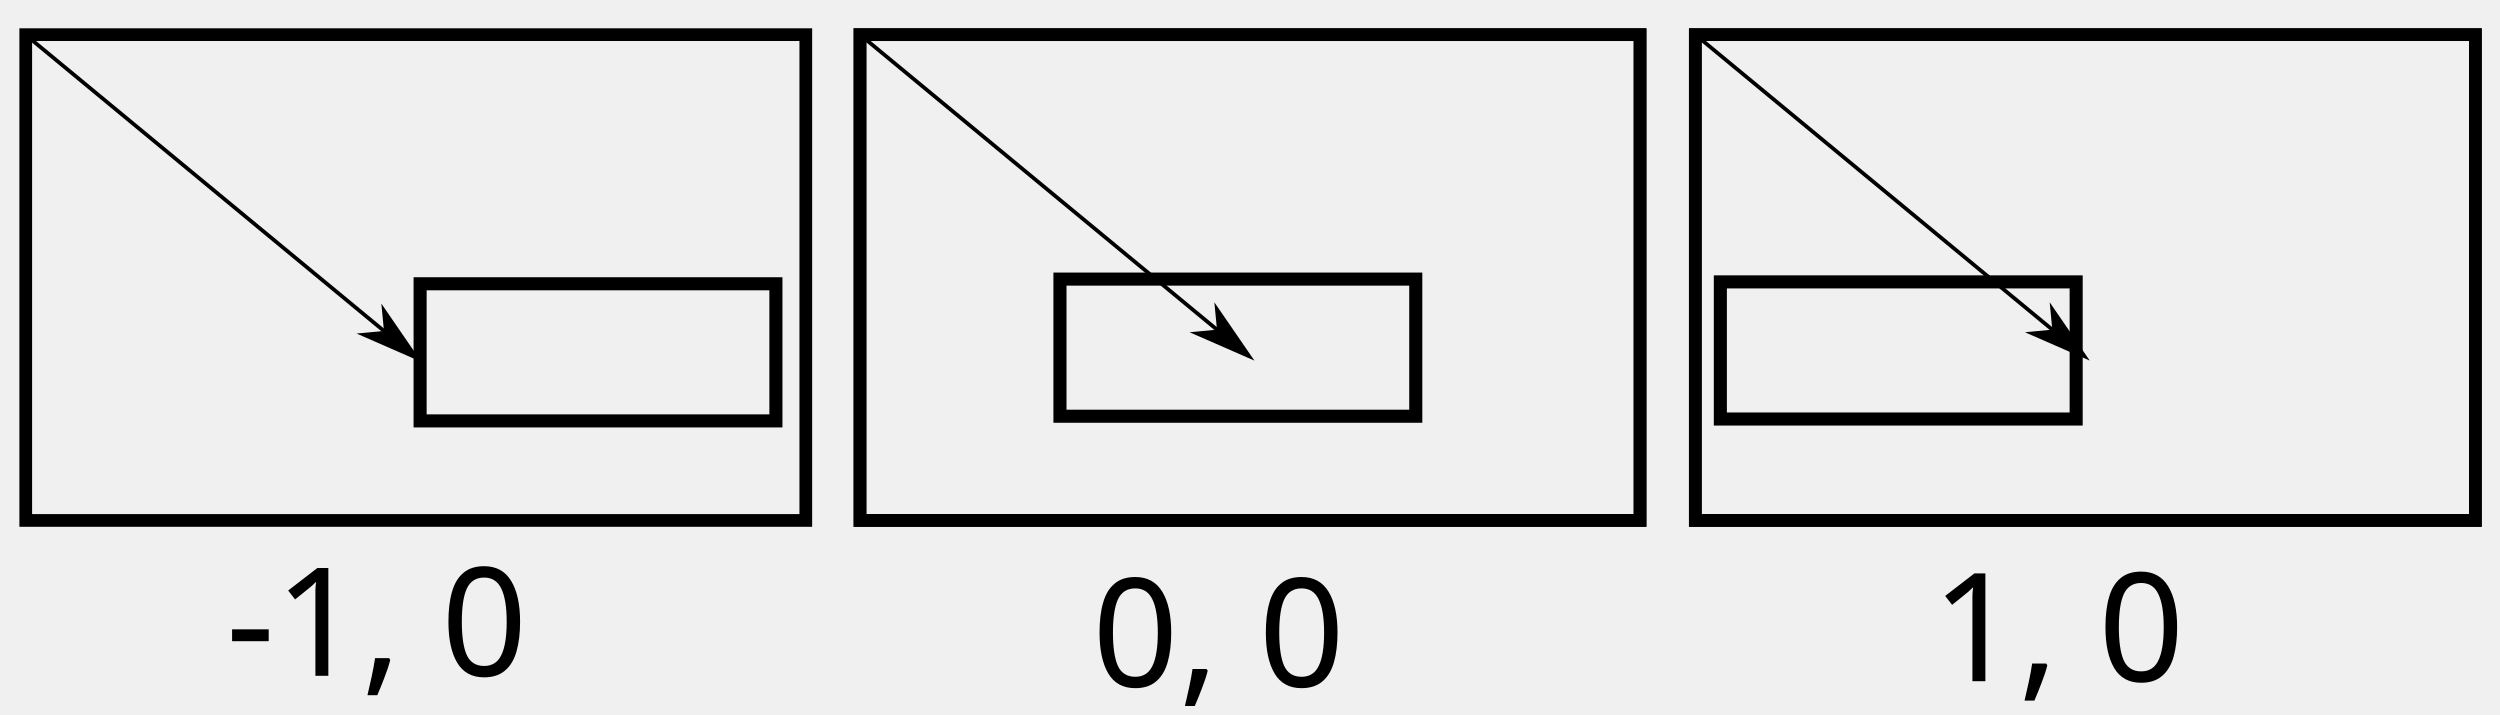
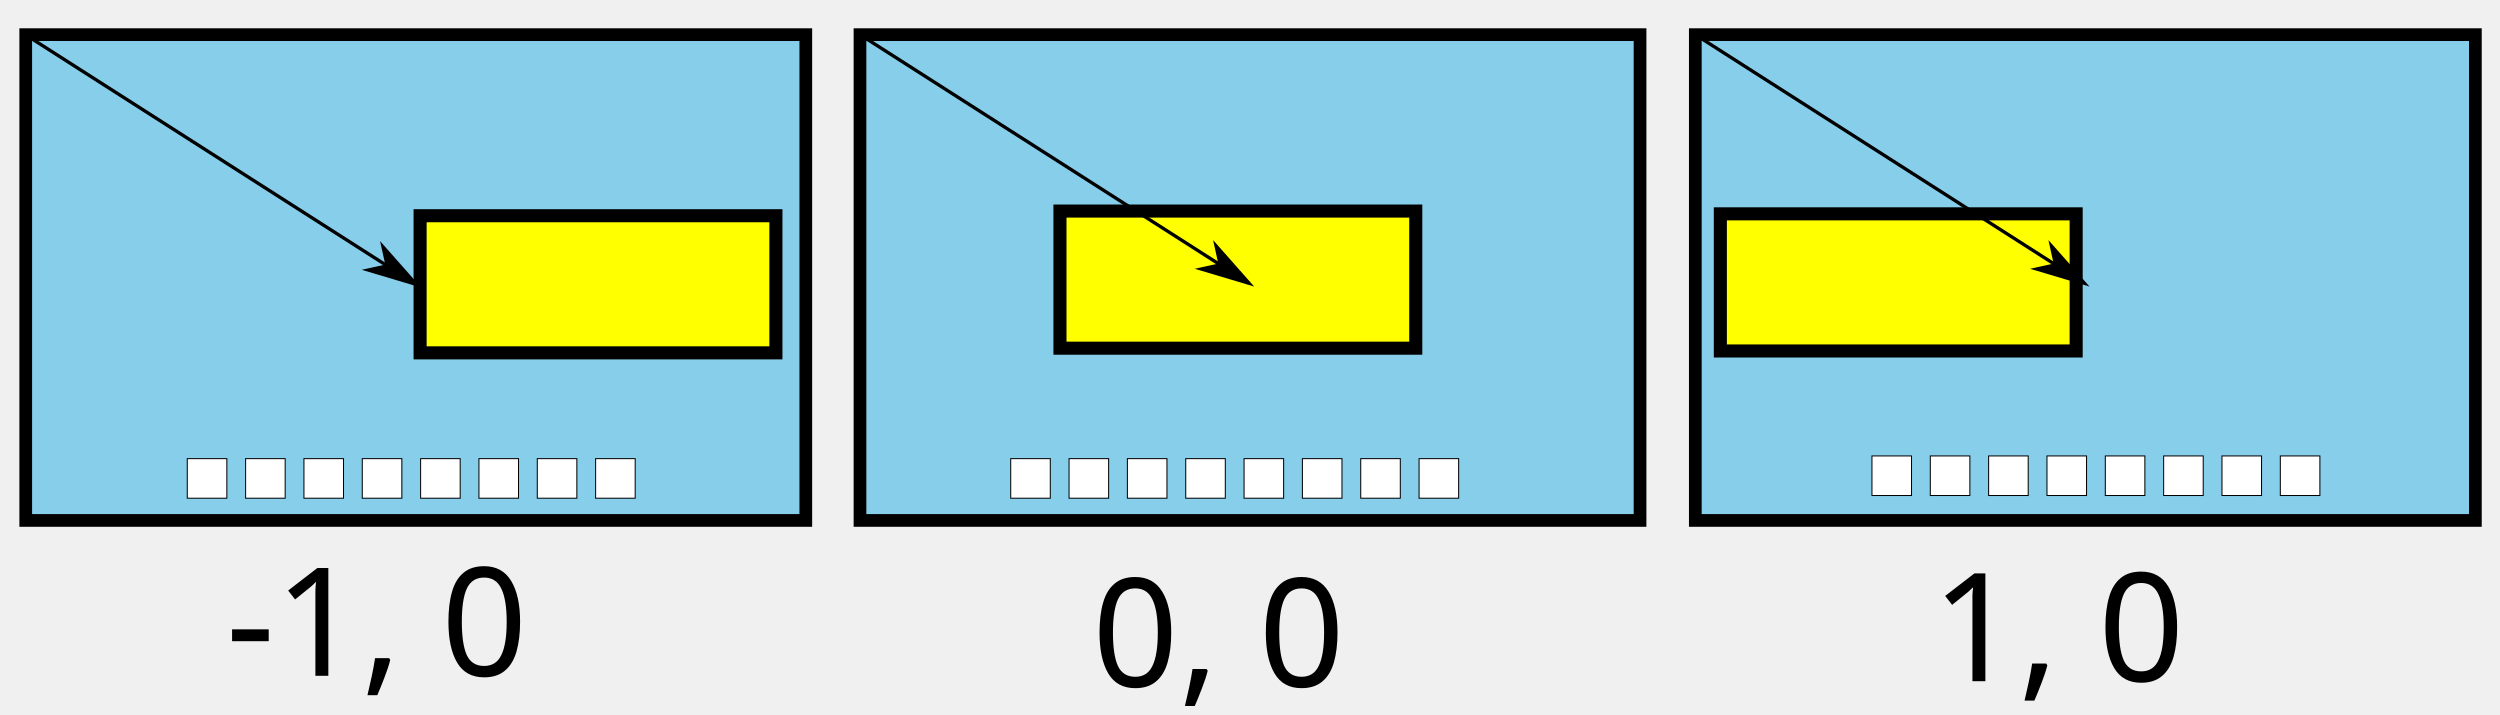
<svg xmlns="http://www.w3.org/2000/svg" width="175mm" height="50mm" viewBox="0 0 175 50" version="1.1" id="svg8">
  <defs id="defs2">
+     <marker style="overflow:visible" id="marker7113" refX="0" refY="0" orient="auto">
+       <path transform="matrix(-0.8,0,0,-0.8,-10,0)" style="fill:#000000;fill-opacity:1;fill-rule:evenodd;stroke:#000000;stroke-width:1pt;stroke-opacity:1" d="M 0,0 5,-5 -12.5,0 5,5 Z" id="path7111" />
+     </marker>
+     <marker orient="auto" refY="0.0" refX="0.0" id="marker7067" style="overflow:visible;">
+       <path id="path7065" d="M 0.0,0.0 L 5.0,-5.0 L -12.5,0.0 L 5.0,5.0 L 0.0,0.0 z " style="fill-rule:evenodd;stroke:#000000;stroke-width:1pt;stroke-opacity:1;fill:#000000;fill-opacity:0" transform="scale(0.8) rotate(180) translate(12.5,0)" />
+     </marker>
    <marker style="overflow:visible" id="marker5486" refX="0" refY="0" orient="auto">
-       <path transform="matrix(-0.8,0,0,-0.8,-10,0)" style="fill:#000000;fill-opacity:1;fill-rule:evenodd;stroke:#000000;stroke-width:1pt;stroke-opacity:1" d="M 0,0 5,-5 -12.5,0 5,5 Z" id="path5484" />
+       <path transform="matrix(-0.8,0,0,-0.8,-10,0)" style="fill:#000000;fill-opacity:0;fill-rule:evenodd;stroke:#000000;stroke-width:1pt;stroke-opacity:1" d="M 0,0 5,-5 -12.5,0 5,5 Z" id="path5484" />
    </marker>
    <marker style="overflow:visible" id="marker5421" refX="0" refY="0" orient="auto">
      <path transform="matrix(-0.8,0,0,-0.8,-10,0)" style="fill:#000000;fill-opacity:1;fill-rule:evenodd;stroke:#000000;stroke-width:1pt;stroke-opacity:1" d="M 0,0 5,-5 -12.5,0 5,5 Z" id="path5419" />
    </marker>
    <marker orient="auto" refY="0" refX="0" id="Arrow1Lend" style="overflow:visible">
      <path id="path4509" d="M 0,0 5,-5 -12.5,0 5,5 Z" style="fill:#000000;fill-opacity:1;fill-rule:evenodd;stroke:#000000;stroke-width:1pt;stroke-opacity:1" transform="matrix(-0.8,0,0,-0.8,-10,0)" />
    </marker>
  </defs>
  <g id="layer1" transform="translate(0,-247)">
-     <g id="g5482" transform="translate(-1.511905,117.9286)">
-       <g transform="translate(0,121.6585)" id="g5450">
-         <rect style="fill:none;fill-opacity:1;stroke:#000000;stroke-width:0.889;stroke-miterlimit:4;stroke-dasharray:none;stroke-opacity:1" id="rect4485" width="54.604" height="34.005" x="3.314" y="9.839" />
-         <rect style="fill:none;fill-opacity:1;stroke:#000000;stroke-width:0.915;stroke-miterlimit:4;stroke-dasharray:none;stroke-opacity:1" id="rect4502" width="24.907" height="9.599" x="30.919" y="27.277" />
-         <path style="fill:none;stroke:#000000;stroke-width:0.268;stroke-linecap:butt;stroke-linejoin:miter;stroke-miterlimit:4;stroke-dasharray:none;stroke-opacity:1;marker-end:url(#marker5421)" d="M 3.4,9.93 30.61,32.415" id="path4504" />
-       </g>
-     </g>
-     <g id="g5417" transform="translate(8.0744425e-6)">
-       <g id="g5476" transform="translate(-1.511905,117.9286)">
-         <rect y="131.498" x="61.711" height="34.005" width="54.604" id="rect5408" style="fill:none;fill-opacity:1;stroke:#000000;stroke-width:0.889;stroke-miterlimit:4;stroke-dasharray:none;stroke-opacity:1" />
-         <rect y="148.608" x="75.709" height="9.599" width="24.907" id="rect5410" style="fill:none;fill-opacity:1;stroke:#000000;stroke-width:0.915;stroke-miterlimit:4;stroke-dasharray:none;stroke-opacity:1" />
-         <path id="path5412" d="m 61.711,131.498 27.21,22.485" style="fill:none;stroke:#000000;stroke-width:0.268;stroke-linecap:butt;stroke-linejoin:miter;stroke-miterlimit:4;stroke-dasharray:none;stroke-opacity:1;marker-end:url(#marker5486)" />
-         <rect style="fill:none;fill-opacity:1;stroke:#000000;stroke-width:0.889;stroke-miterlimit:4;stroke-dasharray:none;stroke-opacity:1" id="rect5454" width="54.604" height="34.005" x="61.711" y="131.498" />
-       </g>
-       <g id="g5470">
-         <rect style="fill:none;fill-opacity:1;stroke:#000000;stroke-width:0.889;stroke-miterlimit:4;stroke-dasharray:none;stroke-opacity:1" id="rect5456" width="54.604" height="34.005" x="118.672" y="249.426" />
-         <rect style="fill:none;fill-opacity:1;stroke:#000000;stroke-width:0.915;stroke-miterlimit:4;stroke-dasharray:none;stroke-opacity:1" id="rect5458" width="24.907" height="9.599" x="120.424" y="266.732" />
-         <path style="fill:none;stroke:#000000;stroke-width:0.268;stroke-linecap:butt;stroke-linejoin:miter;stroke-miterlimit:4;stroke-dasharray:none;stroke-opacity:1;marker-end:url(#Arrow1Lend)" d="m 118.672,249.426 27.21,22.485" id="path5460" />
-         <rect y="249.426" x="118.672" height="34.005" width="54.604" id="rect5462" style="fill:none;fill-opacity:1;stroke:#000000;stroke-width:0.889;stroke-miterlimit:4;stroke-dasharray:none;stroke-opacity:1" />
-         <text xml:space="preserve" style="font-style:normal;font-weight:normal;font-size:10.583px;line-height:1.25;font-family:sans-serif;letter-spacing:0px;word-spacing:0px;fill:#000000;fill-opacity:1;stroke:none;stroke-width:0.265" x="15.825" y="294.307" id="text5957">
-           <tspan x="15.825" y="294.307" id="tspan5955" style="stroke-width:0.265">
-             <tspan x="15.825" y="294.307" id="tspan5951" style="stroke-width:0.265">-1, 0</tspan>
-             <tspan dx="0" x="39.865" y="294.307" id="tspan5953" style="stroke-width:0.265" />
-           </tspan>
-         </text>
-         <text xml:space="preserve" style="font-style:normal;font-weight:normal;font-size:10.583px;line-height:1.25;font-family:sans-serif;letter-spacing:0px;word-spacing:0px;fill:#000000;fill-opacity:1;stroke:none;stroke-width:0.265" x="76.452" y="295.063" id="text5965">
-           <tspan x="76.452" y="295.063" id="tspan5963" style="stroke-width:0.265">
-             <tspan x="76.452" y="295.063" id="tspan5959" style="stroke-width:0.265">0, 0</tspan>
-             <tspan dx="0" x="96.668" y="295.063" id="tspan5961" style="stroke-width:0.265" />
-           </tspan>
-         </text>
-         <text xml:space="preserve" style="font-style:normal;font-weight:normal;font-size:10.583px;line-height:1.25;font-family:sans-serif;letter-spacing:0px;word-spacing:0px;fill:#000000;fill-opacity:1;stroke:none;stroke-width:0.265" x="135.228" y="294.685" id="text5973">
-           <tspan x="135.228" y="294.685" id="tspan5971" style="stroke-width:0.265">
-             <tspan x="135.228" y="294.685" id="tspan5967" style="stroke-width:0.265">1, 0</tspan>
-             <tspan dx="0" x="155.444" y="294.685" id="tspan5969" style="stroke-width:0.265" />
-           </tspan>
-         </text>
-       </g>
-     </g>
+     <rect style="fill:#87ceeb;fill-opacity:1;stroke:#000000;stroke-width:0.889;stroke-miterlimit:4;stroke-dasharray:none;stroke-opacity:1" id="rect4485" width="54.604" height="34.005" x="1.802" y="249.426" />
+     <rect style="fill:#ffff00;fill-opacity:1;stroke:#000000;stroke-width:0.915;stroke-miterlimit:4;stroke-dasharray:none;stroke-opacity:1" id="rect4502" width="24.907" height="9.599" x="29.407" y="262.101" />
+     <path style="fill:none;fill-opacity:1;stroke:#000000;stroke-width:0.235;stroke-linecap:butt;stroke-linejoin:miter;stroke-miterlimit:4;stroke-dasharray:none;stroke-opacity:1;marker-end:url(#marker5421)" d="M 1.888,249.497 29.098,266.884" id="path4504" />
+     <rect y="249.426" x="60.199" height="34.005" width="54.604" id="rect5408" style="fill:#87ceeb;fill-opacity:1;stroke:#000000;stroke-width:0.889;stroke-miterlimit:4;stroke-dasharray:none;stroke-opacity:1" />
+     <rect y="261.774" x="74.197" height="9.599" width="24.907" id="rect5410" style="fill:#ffff00;fill-opacity:1;stroke:#000000;stroke-width:0.915;stroke-miterlimit:4;stroke-dasharray:none;stroke-opacity:1" />
+     <path id="path5412" d="m 60.199,249.426 27.21,17.387" style="fill:none;fill-opacity:0;stroke:#000000;stroke-width:0.235;stroke-linecap:butt;stroke-linejoin:miter;stroke-miterlimit:4;stroke-dasharray:none;stroke-opacity:1;marker-end:url(#marker7113)" />
+     <rect style="fill:#87ceeb;fill-opacity:1;stroke:#000000;stroke-width:0.889;stroke-miterlimit:4;stroke-dasharray:none;stroke-opacity:1" id="rect5456" width="54.604" height="34.005" x="118.672" y="249.426" />
+     <rect style="fill:#ffff00;fill-opacity:1;stroke:#000000;stroke-width:0.915;stroke-miterlimit:4;stroke-dasharray:none;stroke-opacity:1" id="rect5458" width="24.907" height="9.599" x="120.424" y="261.969" />
+     <path style="fill:none;stroke:#000000;stroke-width:0.235;stroke-linecap:butt;stroke-linejoin:miter;stroke-miterlimit:4;stroke-dasharray:none;stroke-opacity:1;marker-end:url(#Arrow1Lend)" d="m 118.672,249.426 27.21,17.387" id="path5460" />
+     <text xml:space="preserve" style="font-style:normal;font-weight:normal;font-size:10.583px;line-height:1.25;font-family:sans-serif;letter-spacing:0px;word-spacing:0px;fill:#000000;fill-opacity:1;stroke:none;stroke-width:0.265" x="15.825" y="294.307" id="text5957">
+       <tspan x="15.825" y="294.307" id="tspan5955" style="stroke-width:0.265">
+         <tspan x="15.825" y="294.307" id="tspan5951" style="stroke-width:0.265">-1, 0</tspan>
+         <tspan dx="0" x="39.865" y="294.307" id="tspan5953" style="stroke-width:0.265" />
+       </tspan>
+     </text>
+     <text xml:space="preserve" style="font-style:normal;font-weight:normal;font-size:10.583px;line-height:1.25;font-family:sans-serif;letter-spacing:0px;word-spacing:0px;fill:#000000;fill-opacity:1;stroke:none;stroke-width:0.265" x="76.452" y="295.063" id="text5965">
+       <tspan x="76.452" y="295.063" id="tspan5963" style="stroke-width:0.265">
+         <tspan x="76.452" y="295.063" id="tspan5959" style="stroke-width:0.265">0, 0</tspan>
+         <tspan dx="0" x="96.668" y="295.063" id="tspan5961" style="stroke-width:0.265" />
+       </tspan>
+     </text>
+     <text xml:space="preserve" style="font-style:normal;font-weight:normal;font-size:10.583px;line-height:1.25;font-family:sans-serif;letter-spacing:0px;word-spacing:0px;fill:#000000;fill-opacity:1;stroke:none;stroke-width:0.265" x="135.228" y="294.685" id="text5973">
+       <tspan x="135.228" y="294.685" id="tspan5971" style="stroke-width:0.265">
+         <tspan x="135.228" y="294.685" id="tspan5967" style="stroke-width:0.265">1, 0</tspan>
+         <tspan dx="0" x="155.444" y="294.685" id="tspan5969" style="stroke-width:0.265" />
+       </tspan>
+     </text>
+     <rect style="fill:#ffffff;fill-opacity:1;stroke:#000000;stroke-width:0.071;stroke-miterlimit:4;stroke-dasharray:none;stroke-opacity:1" id="rect1253" width="2.77" height="2.77" x="17.192" y="279.105" />
+     <rect style="fill:#ffffff;fill-opacity:1;stroke:#000000;stroke-width:0.071;stroke-miterlimit:4;stroke-dasharray:none;stroke-opacity:1" id="rect1253-3" width="2.77" height="2.77" x="21.276" y="279.105" />
+     <rect style="fill:#ffffff;fill-opacity:1;stroke:#000000;stroke-width:0.071;stroke-miterlimit:4;stroke-dasharray:none;stroke-opacity:1" id="rect1253-6" width="2.77" height="2.77" x="25.359" y="279.105" />
+     <rect style="fill:#ffffff;fill-opacity:1;stroke:#000000;stroke-width:0.071;stroke-miterlimit:4;stroke-dasharray:none;stroke-opacity:1" id="rect1253-7" width="2.77" height="2.77" x="29.443" y="279.105" />
+     <rect style="fill:#ffffff;fill-opacity:1;stroke:#000000;stroke-width:0.071;stroke-miterlimit:4;stroke-dasharray:none;stroke-opacity:1" id="rect1253-5" width="2.77" height="2.77" x="33.526" y="279.105" />
+     <rect style="fill:#ffffff;fill-opacity:1;stroke:#000000;stroke-width:0.071;stroke-miterlimit:4;stroke-dasharray:none;stroke-opacity:1" id="rect1253-35" width="2.77" height="2.77" x="37.61" y="279.105" />
+     <rect style="fill:#ffffff;fill-opacity:1;stroke:#000000;stroke-width:0.071;stroke-miterlimit:4;stroke-dasharray:none;stroke-opacity:1" id="rect1253-62" width="2.77" height="2.77" x="41.693" y="279.105" />
+     <rect style="fill:#ffffff;fill-opacity:1;stroke:#000000;stroke-width:0.071;stroke-miterlimit:4;stroke-dasharray:none;stroke-opacity:1" id="rect1253-9" width="2.77" height="2.77" x="13.109" y="279.105" />
+     <rect y="279.105" x="74.834" height="2.77" width="2.77" id="rect7193" style="fill:#ffffff;fill-opacity:1;stroke:#000000;stroke-width:0.071;stroke-miterlimit:4;stroke-dasharray:none;stroke-opacity:1" />
+     <rect y="279.105" x="78.917" height="2.77" width="2.77" id="rect7195" style="fill:#ffffff;fill-opacity:1;stroke:#000000;stroke-width:0.071;stroke-miterlimit:4;stroke-dasharray:none;stroke-opacity:1" />
+     <rect y="279.105" x="83.001" height="2.77" width="2.77" id="rect7197" style="fill:#ffffff;fill-opacity:1;stroke:#000000;stroke-width:0.071;stroke-miterlimit:4;stroke-dasharray:none;stroke-opacity:1" />
+     <rect y="279.105" x="87.084" height="2.77" width="2.77" id="rect7199" style="fill:#ffffff;fill-opacity:1;stroke:#000000;stroke-width:0.071;stroke-miterlimit:4;stroke-dasharray:none;stroke-opacity:1" />
+     <rect y="279.105" x="91.168" height="2.77" width="2.77" id="rect7201" style="fill:#ffffff;fill-opacity:1;stroke:#000000;stroke-width:0.071;stroke-miterlimit:4;stroke-dasharray:none;stroke-opacity:1" />
+     <rect y="279.105" x="95.251" height="2.77" width="2.77" id="rect7203" style="fill:#ffffff;fill-opacity:1;stroke:#000000;stroke-width:0.071;stroke-miterlimit:4;stroke-dasharray:none;stroke-opacity:1" />
+     <rect y="279.105" x="99.335" height="2.77" width="2.77" id="rect7205" style="fill:#ffffff;fill-opacity:1;stroke:#000000;stroke-width:0.071;stroke-miterlimit:4;stroke-dasharray:none;stroke-opacity:1" />
+     <rect y="279.105" x="70.75" height="2.77" width="2.77" id="rect7207" style="fill:#ffffff;fill-opacity:1;stroke:#000000;stroke-width:0.071;stroke-miterlimit:4;stroke-dasharray:none;stroke-opacity:1" />
+     <rect style="fill:#ffffff;fill-opacity:1;stroke:#000000;stroke-width:0.071;stroke-miterlimit:4;stroke-dasharray:none;stroke-opacity:1" id="rect7209" width="2.77" height="2.77" x="135.121" y="278.916" />
+     <rect style="fill:#ffffff;fill-opacity:1;stroke:#000000;stroke-width:0.071;stroke-miterlimit:4;stroke-dasharray:none;stroke-opacity:1" id="rect7211" width="2.77" height="2.77" x="139.204" y="278.916" />
+     <rect style="fill:#ffffff;fill-opacity:1;stroke:#000000;stroke-width:0.071;stroke-miterlimit:4;stroke-dasharray:none;stroke-opacity:1" id="rect7213" width="2.77" height="2.77" x="143.288" y="278.916" />
+     <rect style="fill:#ffffff;fill-opacity:1;stroke:#000000;stroke-width:0.071;stroke-miterlimit:4;stroke-dasharray:none;stroke-opacity:1" id="rect7215" width="2.77" height="2.77" x="147.371" y="278.916" />
+     <rect style="fill:#ffffff;fill-opacity:1;stroke:#000000;stroke-width:0.071;stroke-miterlimit:4;stroke-dasharray:none;stroke-opacity:1" id="rect7217" width="2.77" height="2.77" x="151.455" y="278.916" />
+     <rect style="fill:#ffffff;fill-opacity:1;stroke:#000000;stroke-width:0.071;stroke-miterlimit:4;stroke-dasharray:none;stroke-opacity:1" id="rect7219" width="2.77" height="2.77" x="155.538" y="278.916" />
+     <rect style="fill:#ffffff;fill-opacity:1;stroke:#000000;stroke-width:0.071;stroke-miterlimit:4;stroke-dasharray:none;stroke-opacity:1" id="rect7221" width="2.77" height="2.77" x="159.622" y="278.916" />
+     <rect style="fill:#ffffff;fill-opacity:1;stroke:#000000;stroke-width:0.071;stroke-miterlimit:4;stroke-dasharray:none;stroke-opacity:1" id="rect7223" width="2.77" height="2.77" x="131.037" y="278.916" />
  </g>
</svg>
